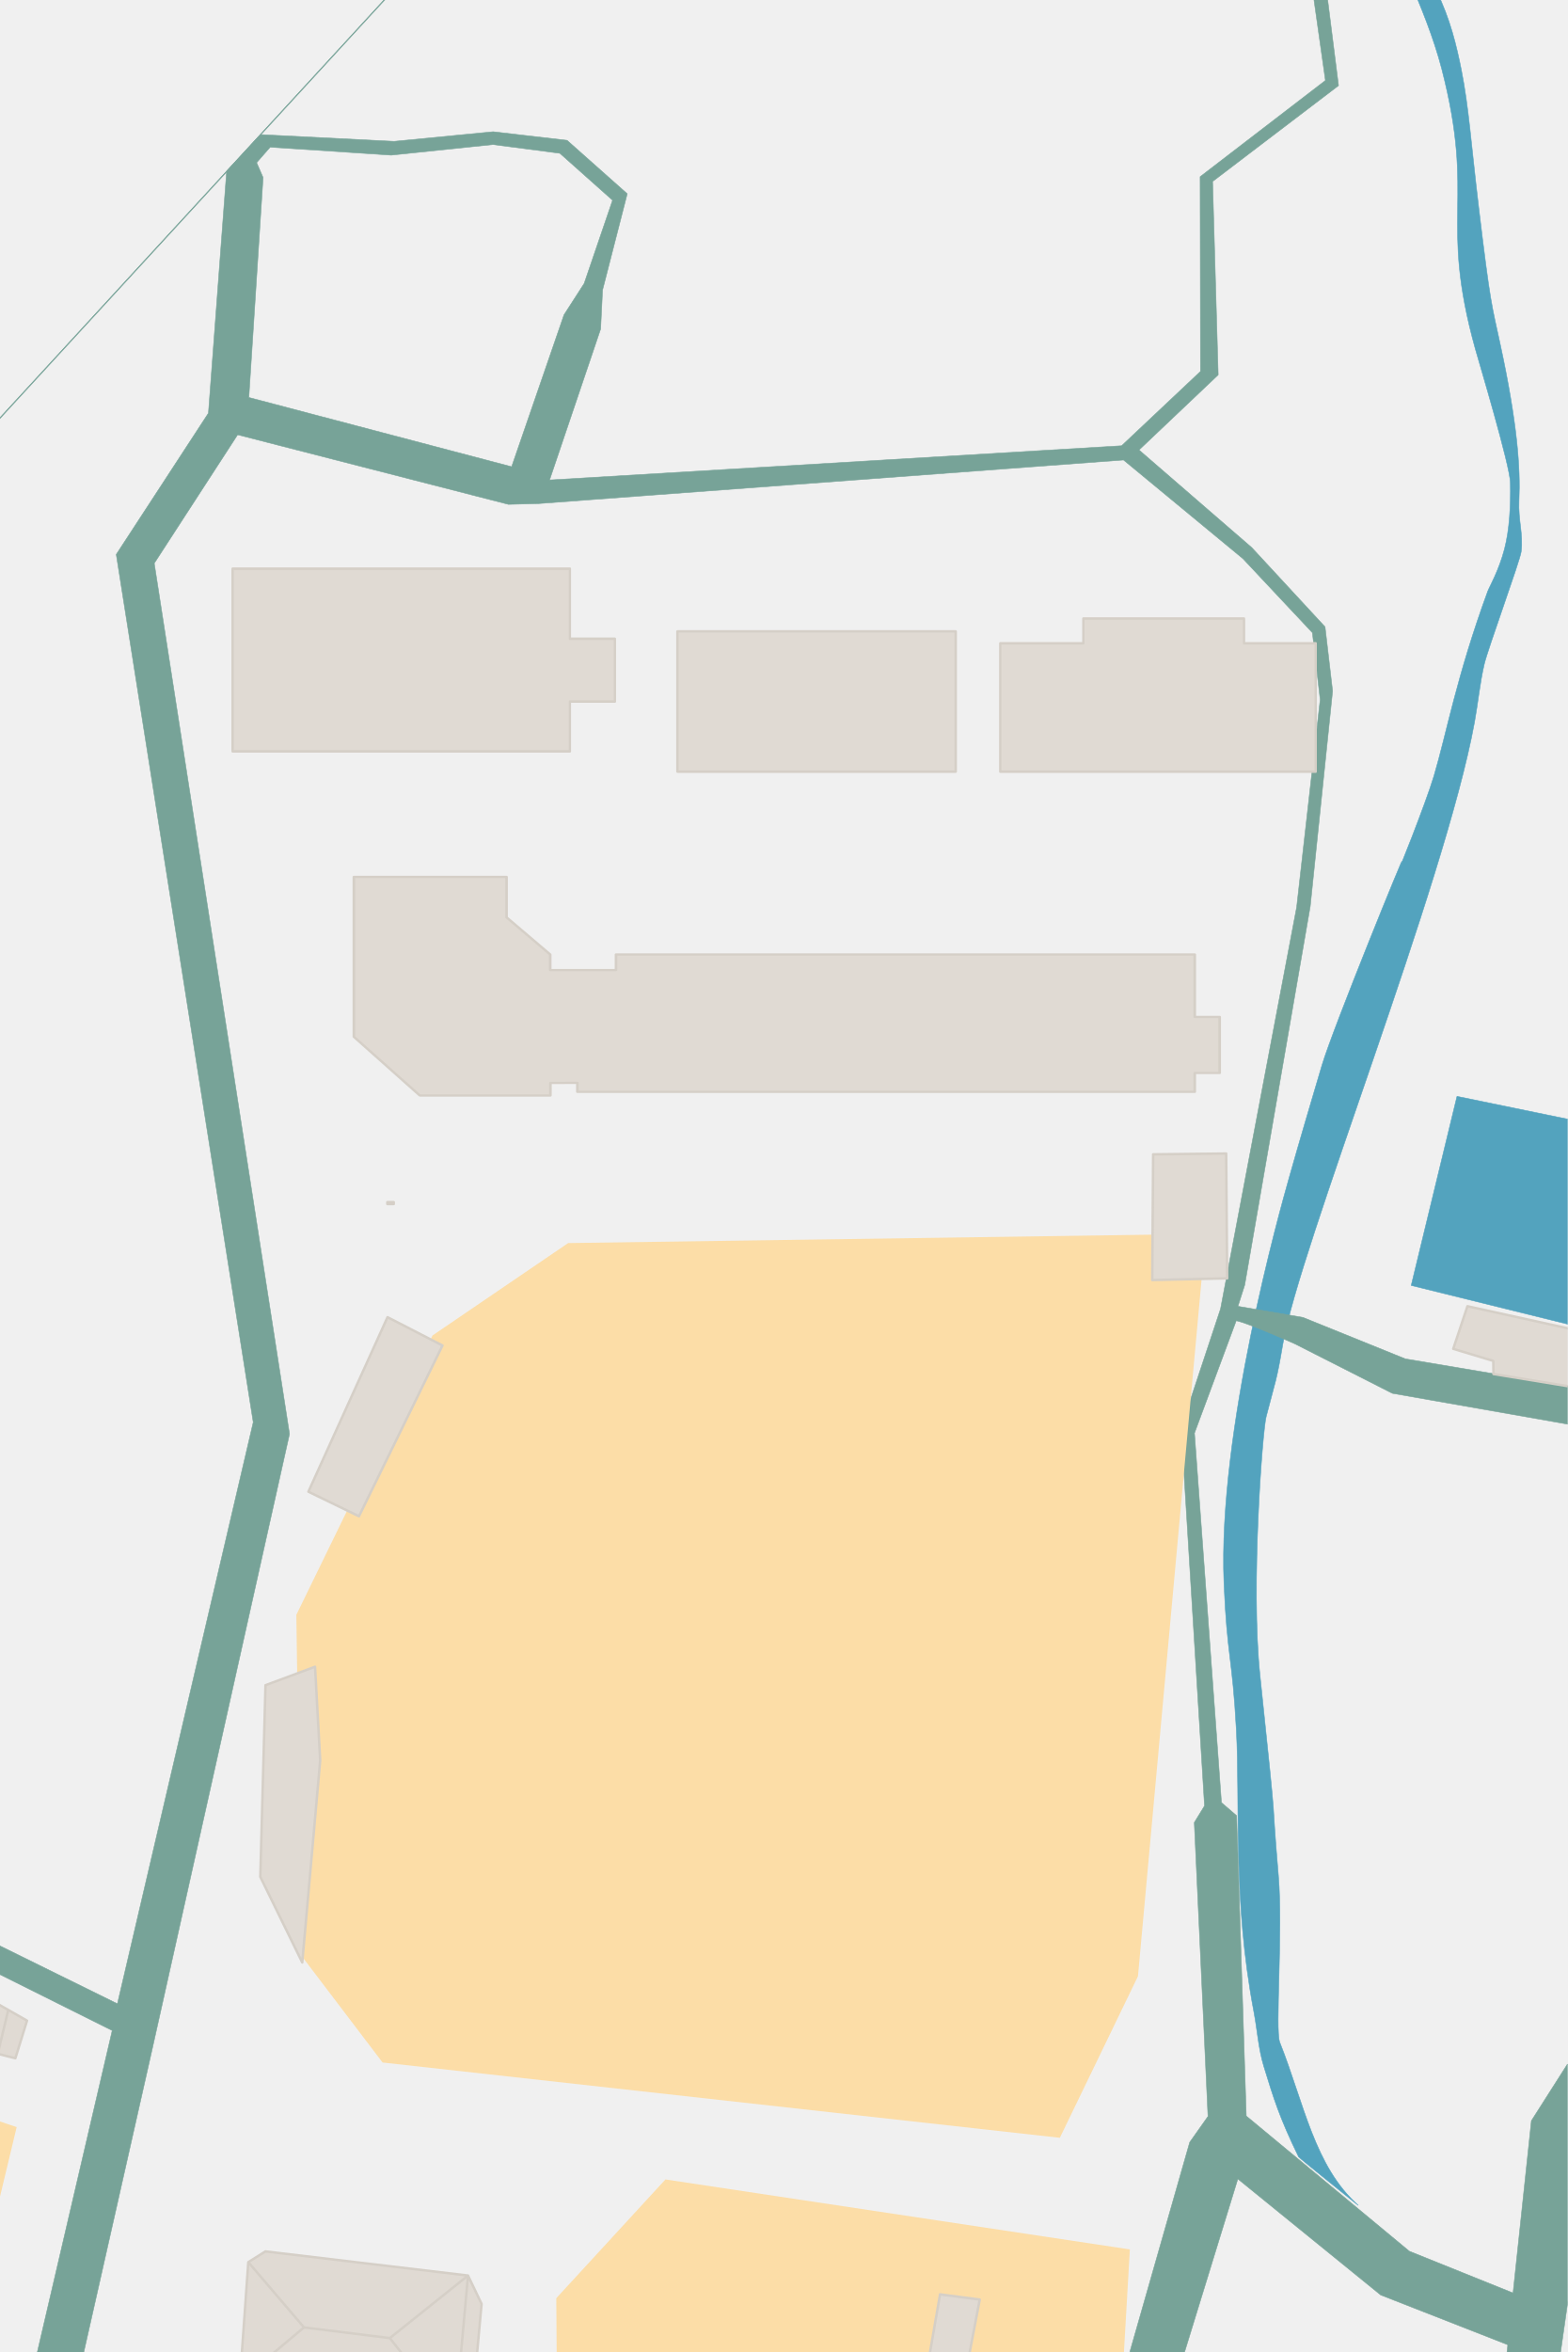
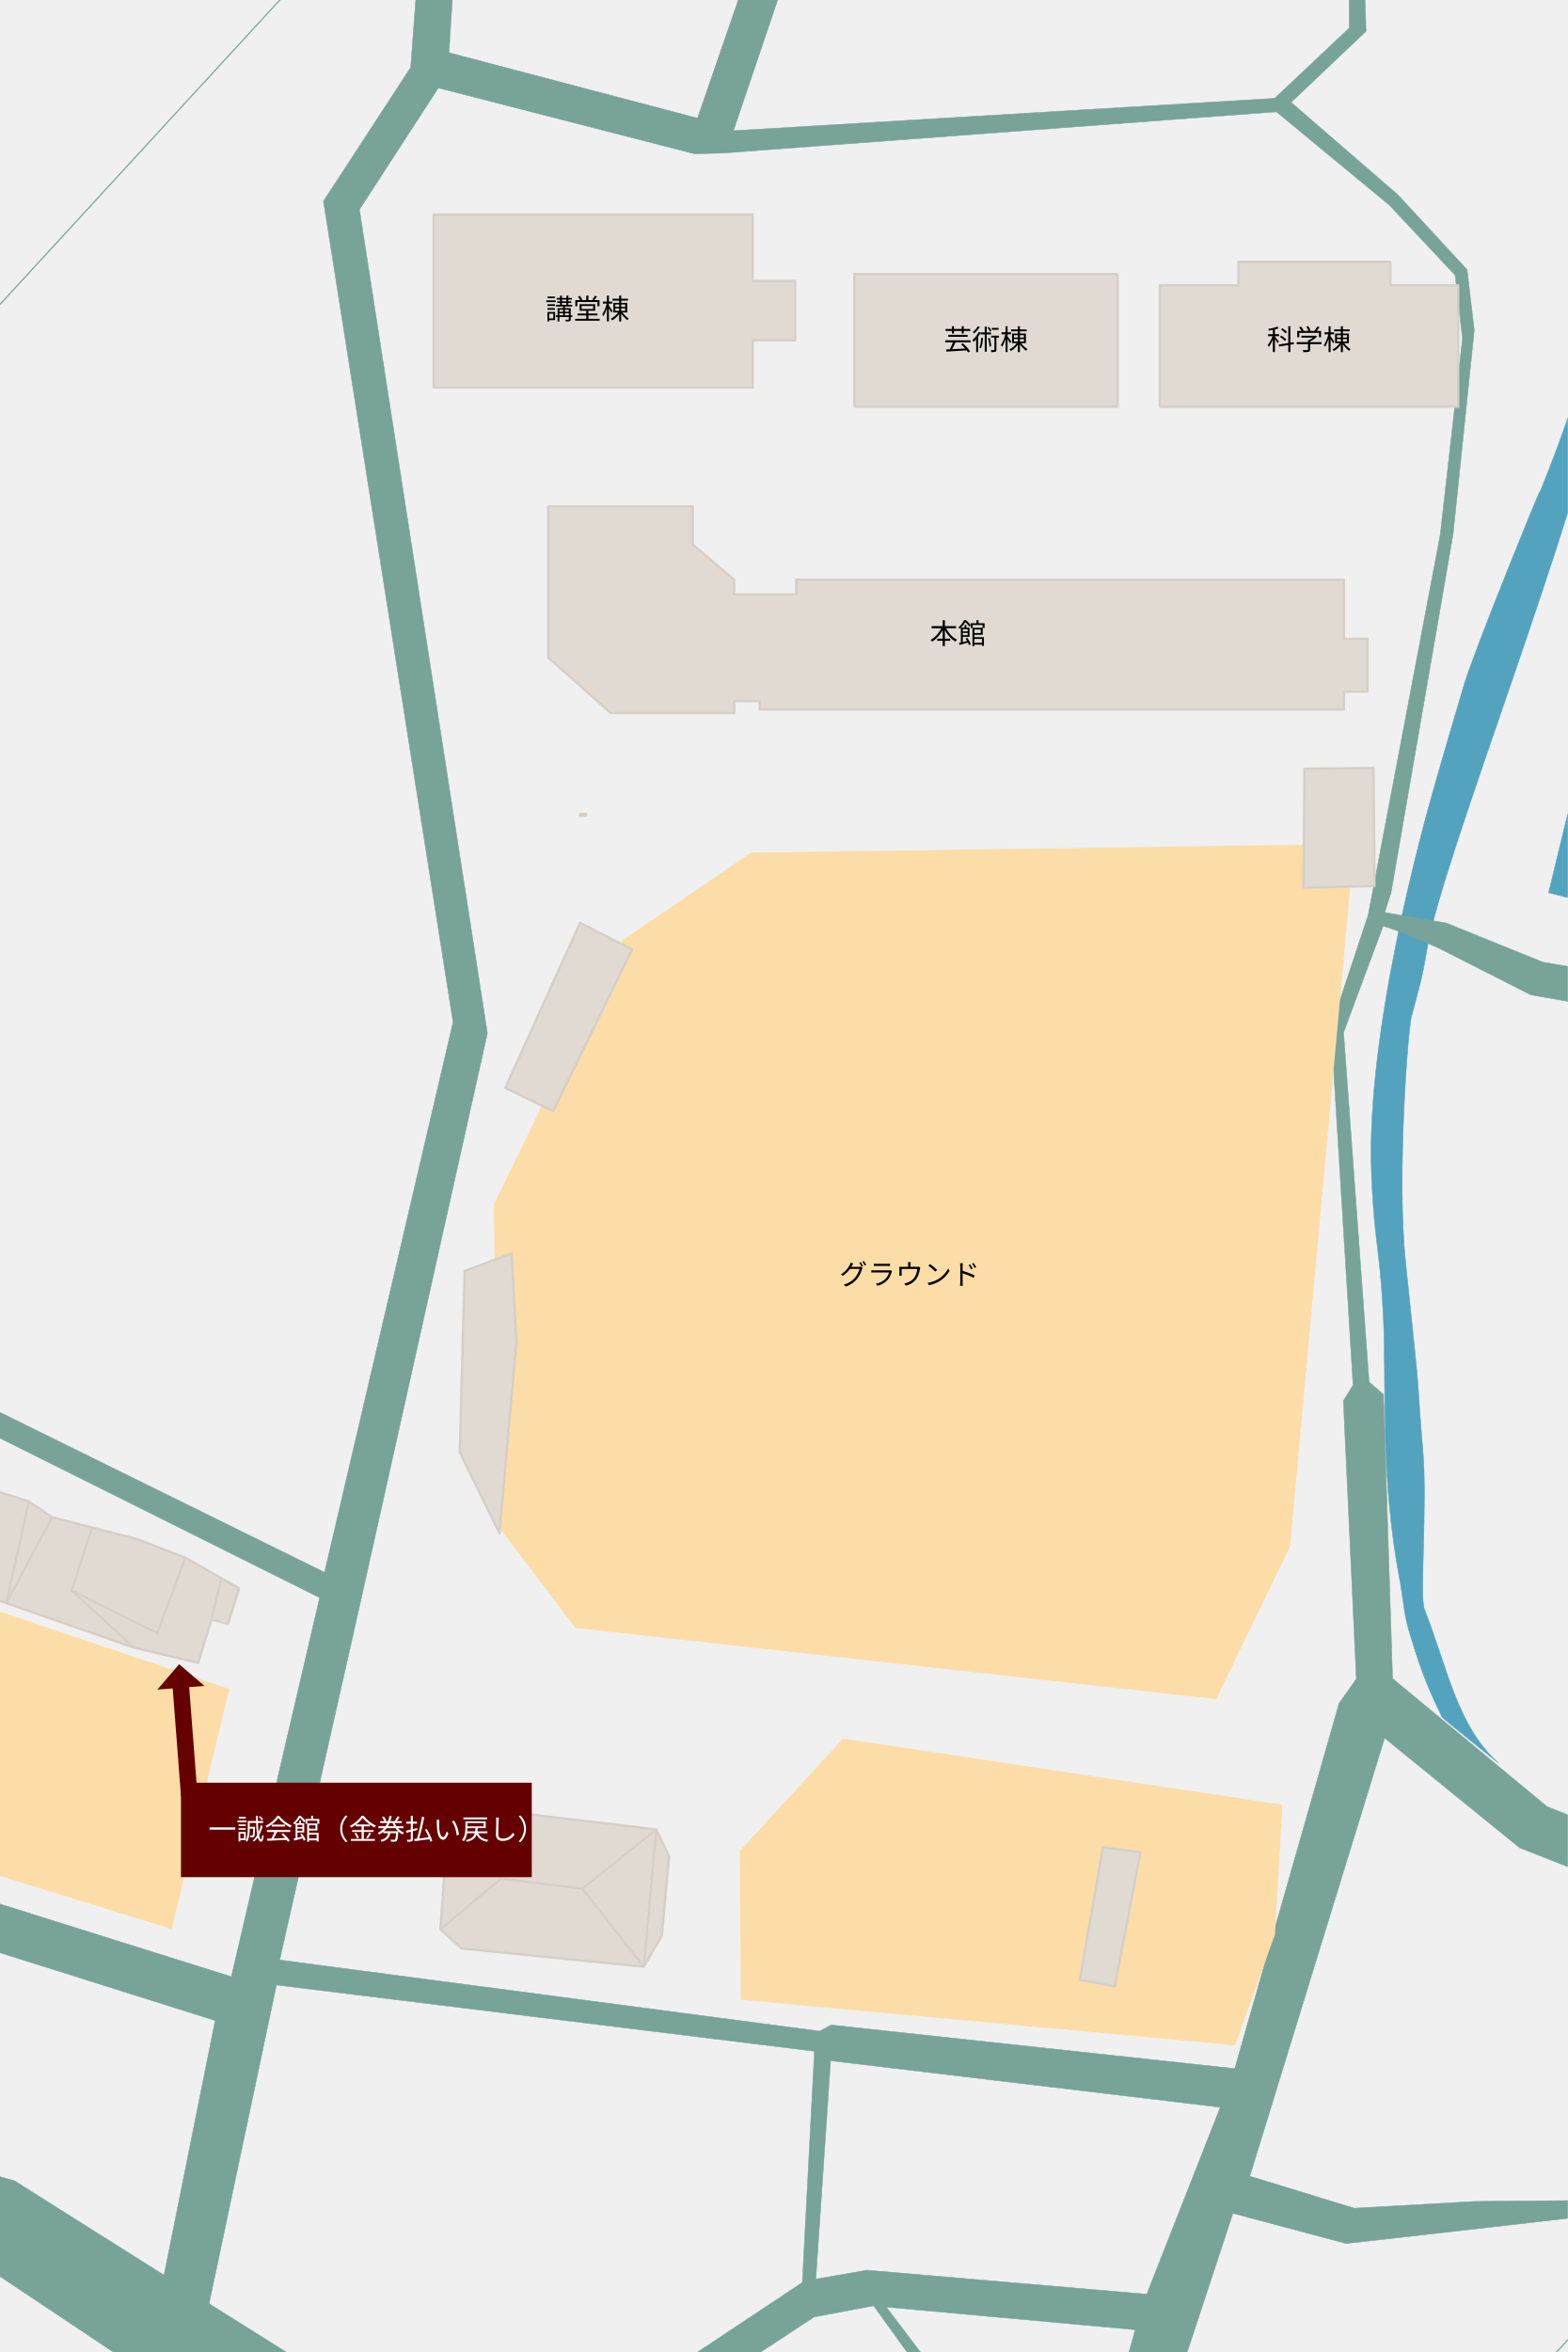
<svg xmlns="http://www.w3.org/2000/svg" width="100%" height="100%" viewBox="0 0 8032 12047" version="1.1" xml:space="preserve" style="fill-rule:evenodd;clip-rule:evenodd;stroke-linecap:round;stroke-linejoin:round;stroke-miterlimit:1.5;">
  <g transform="matrix(2.007833,0,0,2.007833,-7884.494,-4193.011)">
-     <g transform="matrix(1,0,0,1,3926.867,2088.326)">
+     <g transform="matrix(0.946082,0,0,0.946082,4471.596,1263.392)">
      <g>
        <g>
          <g>
-             <clipPath id="_clip1">
-               <rect x="0" y="0" width="4000" height="6000" />
-             </clipPath>
-             <g clip-path="url(#_clip1)">
-               <g id="川１" transform="matrix(2.975161,2.73541,-2.73541,2.975161,-963.7855,-9300.084)">
-                 <path d="M2253.508,829.274C2257.771,834.807 2297.883,881.421 2318.056,892.249C2354.738,911.938 2398.705,926.653 2432.462,948.504C2505.056,995.496 2494.331,1018.684 2567.868,1064.374C2574.116,1068.256 2633.565,1103.548 2641.145,1111.469C2651.24,1122.016 2660.796,1133.584 2666.765,1144.796C2673.364,1157.192 2675.9,1168.854 2677.039,1171.608C2699.056,1224.814 2718.521,1254.996 2730.921,1280.372C2738.747,1296.389 2757.433,1345.525 2752.855,1334.566C2748.276,1323.608 2791.671,1440.592 2802.535,1462.789C2813.398,1484.985 2824.262,1507.183 2835.412,1529.237C2844.759,1547.723 2910.236,1677.233 2978.235,1745.219C3011.122,1778.099 3013.28,1775.566 3046.519,1807.972C3079.633,1840.256 3117.024,1888.301 3175.241,1931.611C3184.585,1938.563 3193.072,1946.782 3203.121,1952.668C3220.976,1963.127 3232.388,1969.866 3257.956,1979.847C3258.699,1980.137 3307.09,1976.888 3306.493,1976.9C3269.544,1977.617 3237.706,1952.756 3200.291,1934.702C3192.692,1931.035 3154.298,1881.586 3128.375,1857.788C3082.059,1815.27 3121.888,1849.76 3034.232,1772.559C2991.678,1735.081 2931.048,1657.958 2926.727,1649.898C2915.621,1629.183 2916.412,1628.931 2903.633,1609.318C2869.763,1557.333 2782.63,1326.511 2726.783,1238.047C2720.215,1227.642 2712.71,1217.815 2706.641,1207.111C2701.617,1198.248 2679.042,1143.671 2675.637,1138.888C2669.134,1129.753 2660.902,1125.771 2652.797,1116.099C2639.418,1100.132 2618.921,1080.912 2577.797,1051.841C2556.28,1036.631 2556.471,1037.873 2508.441,996.757C2477.698,970.439 2461.46,954.833 2442.229,940.773C2429.606,931.544 2415.123,921.692 2396.399,914.439C2388.512,911.384 2326.475,886.292 2302.924,867.855C2287.759,855.982 2270.37,826.642 2262.496,817.21C2262.359,817.046 2253.352,829.071 2253.508,829.274Z" style="fill:rgb(83,163,190);stroke:rgb(83,163,190);stroke-width:0.33px;" />
-               </g>
-               <g id="プール" transform="matrix(2.975161,2.73541,-2.73541,2.975161,-963.7855,-9300.084)">
-                 <path d="M2878.518,1419.409L2938.025,1526.845L3090.751,1443.193L3022.413,1333.061L2878.518,1419.409Z" style="fill:rgb(83,163,190);stroke:rgb(83,163,190);stroke-width:0.33px;" />
-               </g>
-               <g id="川２">
-                             </g>
-               <g transform="matrix(4.255283,3.912375,-2.889466,3.142719,-4077.509,-12994.749)">
-                 <rect x="2165.583" y="774.655" width="1181.102" height="2362.205" style="fill:none;stroke:rgb(119,163,152);stroke-width:0.27px;" />
-               </g>
-               <g transform="matrix(2.975161,2.73541,-2.73541,2.975161,-964.9895,-9299.713)">
-                 <path d="M1911.644,1515.012L1911.829,1483.422L1976.738,1429.545L2018.605,1382.793L2056.656,1355.184L2107.448,1354.312L2137.086,1409.565L2152.855,1428.525L2193.623,1520.492L2444.858,1260.146L2449.757,1191.911L2366.413,1101.579L2383.522,1003.322L2268.684,909.259L2275.837,902.165L2391.804,1000.12L2374.242,1098.483L2459.458,1185.947L2454.751,1254.678L2548.89,1251.855L2616.769,1257.372L2647.697,1283.978L2729.301,1393.587L2860.607,1597.518L2866.535,1610.312L2901.541,1587.68L2966.806,1563.193L3100.533,1476.221L3106.827,1462.22L3105.165,1414.503C3091.087,1378.871 3079.604,1350.99 3063.212,1316.22L3066.596,1302.221L3180.84,1224.446L3115.922,1096.842L2885.49,1231.378L2873.811,1228.401L2867.583,1216.473L2871.811,1207.075L3105.9,1074.478L3064.601,1006.33L2918.706,1089.598L2909.845,1089.609L2904.582,1084.439L2905.902,1077.706L3054.383,990.646L3022.335,935.265L3012.429,932.095L2911.631,987.932L2888.773,994.368L2788.936,998.964L2767.818,982.866L2766.154,925.779L2771.137,914.776L2785.208,914.69L2788.62,922.187L2791.459,970.944L2800.686,976.566L2888.212,970.666L2898.738,967.687L3010.748,900.677L2984.903,836.064L2971.024,826.048L2909.358,830.456L2896.161,833.797L2874.01,848.131L2866.037,847.305L2861.335,841.318L2863.475,833.604L2893.588,814.853L2902.714,812.498L2973.92,807.366L3000.501,827.039L3033.635,903.255L3085.253,989.411L3241.838,912.259L3127.711,682.66L3132.356,670.694L3141.138,666.496L3149.889,672.398L3332.987,1032.828L3600.939,889.071L3600.939,927.045L3352.966,1058.241L3468.726,1273.038L3482.901,1304.637L3529.129,1434.514L3600.939,1389.123L3600.939,1427.592L3542.204,1464.227L3600.939,1567.826L3600.939,1633.766L3374.361,1828.764L3472.661,1972.04L3522.709,1938.624L3600.939,2035.573L3600.939,2072.823L3520.433,1967.565L3485.104,1989.762L3600.939,2148.414L3600.939,2201.815L3562.498,2150.065L3500.392,2221.833L3448.711,2281.367L3379.397,2317.722L3497.707,2579.127L3600.879,2686.659L3600.251,2743.872L3309.589,2809.712L3374.379,2926.204L3483.002,2874.222L3507.043,2878.131L3600.939,3091.095L3600.896,3117.435L3589.917,3108.989L3494.429,2906.715L3482.636,2902.92L3384.839,2945.674L3506.242,3161.738L3470.312,3161.738L3376.055,2997.279L3249.55,3076.407L3267.817,3110.444L3267.712,3120.06L3258.913,3124.388L3248.336,3122.51L3228.92,3090.598L3107.178,3161.738L3073.927,3161.738L3066.185,3161.456L3024.611,3090.909L2868.204,3161.738L2817.729,3161.738L2792.336,3161.145L3006.507,3058.267L2912.287,2888.383L2784.965,2908.278L2603.174,2995.099L2686.264,3159.97L2653.547,3159.333L2638.964,3129.871L2588.948,3158.169L2512.845,3158.649L2618.82,3101.003L2575.572,3008.316L2252.211,3161.738L2149.481,3161.738L2766.177,2852.067L2882.268,2830.858L2792.414,2682.697L2158.371,2979.906L2132.446,3113.873L2149.481,3161.738L2116.621,3161.738L2099.154,3120.773L2128.035,2968.943L2112.661,2656.356L2089.591,2632.599L1934.02,2681.964L1911.644,2681.114L1911.644,2651.784L1930.136,2651.041L2076.477,2600.073L2034.304,2522.386L1911.644,2358.445L1911.644,2317.22L2055.725,2509.19L2105.485,2600.367L2140.313,2642.237L2158.901,2945.869L2780.564,2653.854L2652.789,2427.831L2318.819,2524.087L2164.383,2548.354L2144.953,2541.557L2064.896,2417.404L2064.523,2408.355L2072.365,2405.117L2079.542,2408.803L2160.226,2528.158L2174.064,2532.6L2313.29,2510.214L2643.773,2413.182L2458.46,2084.933L2024.046,1740.225L2006.514,1635.17L1911.644,1515.012ZM3471.807,1701.763L3586.524,1604.926L3506.386,1468.416L3481.148,1404.453L3310.57,1490.293L3310.088,1496.664L3471.807,1701.763ZM3556.813,2142.774L3435.642,1977.526L3355.298,2008.703L3239.293,2015.814L3370.932,2291.872L3436.681,2260.418L3493.176,2202.317L3556.813,2142.774ZM3216.333,1982.974L3349.898,1976.128L3415.945,1951.214L3350.881,1863.351L3343.46,1821.726L3378.955,1783.975L3182.984,1551.635L3184.861,1539.633L3194.924,1532.033L3203.839,1536.2L3395.313,1764.845L3451.05,1717.684L3279.29,1496.424L3282.391,1476.527L3476.031,1378.961L3452.977,1318.091L3375.601,1163.944L3203.85,1238.637L3089.64,1312.057L3087.926,1320.297L3129.179,1410.218L3130.798,1467.092L3119.096,1492.86L2975.496,1584.768L2909.115,1603.403C2909.115,1603.403 2879.269,1613.36 2871.908,1617.721L2900.52,1687.794L3070.9,1847.945L3083.539,1847.541L3216.333,1982.974ZM3362.968,1142.839L3323.638,1070.97L3318.488,1052.713L3254.761,933.107L3097.007,1011.764L3204.192,1211.598L3362.968,1142.839ZM3064.433,1856.68L2892.04,1690.968L2859.546,1618.871L2723.359,1399.778L2645.605,1293.249L2613.403,1265.499L2549.475,1260.77L2451.826,1265.951L2198.493,1536.273L2184.934,1549.394L2029.326,1632.763L2045.5,1728.127L2480.315,2074.89L2678.525,2418.05L2796.74,2623.846L3094.146,2414.902L3097.012,2406.687L3314.966,2245.824L3201.275,2019.326L3198.719,1999.497L3066.807,1868.817L3064.433,1856.68ZM2018.605,1610.642L2170.339,1530.53L2129.77,1437.552L2125.755,1414.385L2103.399,1363.585L2058.845,1364.293L2024.046,1388.791L1981.279,1437.2L1921.586,1485.242L1921.909,1498.211L1931.275,1502.373L2018.605,1610.642ZM2806.445,2637.589L2917.228,2824.527L3219.38,2768.699L3181.073,2672.466L3173.752,2649.389L3199.126,2546.183L3100.658,2427.119L2806.445,2637.589ZM3274.616,2817.061L2948.593,2883.339L3090.282,3139.026L3362.834,2970.282L3274.616,2817.061ZM3243.37,2762.792L3565.3,2692.317L3470.648,2592.497L3455.517,2589.54L3368.352,2551.562L3356.354,2552.758L3335.222,2572.665L3200.211,2654.251L3243.37,2762.792ZM3204.155,2622.767L3335.898,2544.407C3336.67,2544.24 3244.662,2525.381 3244.662,2525.381L3220.487,2557.747L3204.155,2622.767ZM3251.424,2520.352L3357.044,2539.395L3434.038,2566.434L3458.765,2565.943L3384.002,2419.023C3370.163,2429.616 3251.424,2520.352 3251.424,2520.352ZM3204.212,2538.441L3225.346,2510.911L3373.597,2396.37L3325.31,2271.325L3112.864,2424.5L3204.212,2538.441Z" style="fill:rgb(119,163,152);stroke:rgb(119,163,152);stroke-width:0.33px;" />
-               </g>
-               <g transform="matrix(4.255283,3.912375,-2.889466,3.142719,-4077.509,-12994.749)">
-                 <rect x="2165.583" y="774.655" width="1181.102" height="2362.205" style="fill:none;stroke:rgb(119,163,152);stroke-width:0.27px;" />
-               </g>
-               <g id="テニスコート１" transform="matrix(2.975161,2.73541,-2.73541,2.975161,-962.8371,-9299.212)">
-                 <path d="M2279.186,2677.889L2347.231,2839.061L2729.254,2657.684L2649.162,2513.813L2279.186,2677.889Z" style="fill:rgb(252,221,167);" />
-               </g>
-               <g id="テニスコート２" transform="matrix(2.975161,2.73541,-2.73541,2.975161,-962.8371,-9299.212)">
-                 <path d="M2973.031,2260.907L2973.031,2362.743L3040.794,2435.317L3304.03,2234.548L3273.737,2162.163L3218.762,2094.973L2973.031,2260.907Z" style="fill:rgb(252,221,167);" />
-               </g>
-               <g id="運動場" transform="matrix(2.975161,2.73541,-2.73541,2.975161,-962.8371,-9299.212)">
-                 <path d="M2708.121,2312.463L2791.608,2327.443L3138.531,2073.027L3105.82,1964.572L2820.173,1590.67L2527.792,1867.381L2504.22,1968.288L2560.284,2156.277L2708.121,2312.463Z" style="fill:rgb(252,221,167);" />
-               </g>
-               <rect x="988.319" y="3066.685" width="16.346" height="4.843" style="fill:rgb(224,218,211);stroke:rgb(213,207,199);stroke-width:6.25px;" />
-               <g transform="matrix(4.255283,3.912375,-2.889466,3.142719,-4076.561,-12993.877)">
-                 <rect x="2165.583" y="774.655" width="1181.102" height="2362.205" style="fill:none;stroke:rgb(119,163,152);stroke-width:0.27px;" />
-               </g>
-               <g id="体育館">
-                             </g>
-               <g id="武道体育館" transform="matrix(2.975161,2.73541,-2.73541,2.975161,-963.7855,-9300.084)">
-                 <path d="M2814.816,2477.59L2861.749,2536.514L2868.582,2484.101L2861.749,2536.514L2880.744,2536.292L2978.536,2462.959L2913.041,2452.39L2868.582,2484.101L2913.041,2452.39L2978.536,2462.959L2922.645,2389.916L2913.041,2452.39L2922.645,2389.916L2978.536,2462.959L2973.379,2439.612L2941.083,2397.311L2922.645,2389.916L2818.174,2465.276L2814.816,2477.59L2868.582,2484.101L2814.816,2477.59Z" style="fill:rgb(224,218,211);stroke:rgb(213,207,199);stroke-width:1.55px;" />
-               </g>
-               <g id="テニス倉庫" transform="matrix(2.975161,2.73541,-2.73541,2.975161,-963.7855,-9300.084)">
-                 <path d="M3170.738,2182.423L3150.06,2196.969L3198.646,2272.433L3218.762,2259.911L3170.738,2182.423Z" style="fill:rgb(224,218,211);stroke:rgb(213,207,199);stroke-width:1.55px;" />
-               </g>
-               <g id="一誠会館" transform="matrix(2.975161,2.73541,-2.73541,2.975161,-963.7855,-9300.084)">
-                 <path d="M2381.895,2565.264L2403.677,2614.224L2501.132,2572.322L2466.269,2512.204L2501.132,2572.322L2583.894,2536.514L2527.546,2536.514L2509.117,2496.438L2527.546,2536.514L2588.818,2518.819L2568.609,2469.126L2588.818,2518.819L2527.546,2536.514L2583.894,2536.514L2622.41,2514.956L2609.373,2487.826L2595.654,2463.215L2609.373,2487.826L2619.461,2482.376L2608.793,2459.91L2568.609,2469.126L2536.859,2481.609L2484.872,2509.397L2501.132,2572.322L2484.872,2509.397L2466.269,2512.204L2390.99,2546.955L2381.895,2565.264Z" style="fill:rgb(224,218,211);stroke:rgb(213,207,199);stroke-width:1.55px;" />
-               </g>
-               <g id="部室棟２" transform="matrix(2.975161,2.73541,-2.73541,2.975161,-963.7855,-9300.084)">
-                 <path d="M2633.893,2213.731L2591.47,2172.404L2576.321,2202.142L2655.782,2293.417L2711.867,2315.278L2633.893,2213.731Z" style="fill:rgb(224,218,211);stroke:rgb(213,207,199);stroke-width:1.55px;" />
-               </g>
-               <g id="部室棟１" transform="matrix(2.975161,2.73541,-2.73541,2.975161,-963.7855,-9300.084)">
-                 <path d="M2513.606,2093.919L2547.593,2083.714L2513.463,1968.687L2475.816,1979.006L2513.606,2093.919Z" style="fill:rgb(224,218,211);stroke:rgb(213,207,199);stroke-width:1.55px;" />
-               </g>
-               <g id="クラブハウス" transform="matrix(2.975161,2.73541,-2.73541,2.975161,-963.7855,-9300.084)">
-                 <path d="M2762.07,1576.198L2815.354,1634.979L2849.455,1602.186L2795.663,1544.6L2762.07,1576.198Z" style="fill:rgb(224,218,211);stroke:rgb(213,207,199);stroke-width:1.55px;" />
-               </g>
-               <g id="同窓会館">
-                             </g>
-               <g id="水泳更衣室" transform="matrix(2.975161,2.73541,-2.73541,2.975161,-963.7855,-9300.084)">
-                 <path d="M2973.031,1512.459L2984.634,1538.349L3008.406,1526.845L3014.095,1532.842L3066.538,1498.374L3049.44,1468.021L2973.031,1512.459Z" style="fill:rgb(224,218,211);stroke:rgb(213,207,199);stroke-width:1.55px;" />
-               </g>
-               <g transform="matrix(4.255283,3.912375,-2.889466,3.142719,-4077.509,-12994.749)">
-                 <rect x="2165.583" y="774.655" width="1181.102" height="2362.205" style="fill:none;" />
+             <g>
+               <clipPath id="_clip1">
+                 <rect x="-575.773" y="871.948" width="4228.315" height="6341.946" />
+               </clipPath>
+               <g clip-path="url(#_clip1)">
+                 <g id="川１" transform="matrix(2.975161,2.73541,-2.73541,2.975161,-963.7855,-9300.084)">
+                   <path d="M2253.508,829.274C2257.771,834.807 2297.883,881.421 2318.056,892.249C2354.738,911.938 2398.705,926.653 2432.462,948.504C2505.056,995.496 2494.331,1018.684 2567.868,1064.374C2574.116,1068.256 2633.565,1103.548 2641.145,1111.469C2651.24,1122.016 2660.796,1133.584 2666.765,1144.796C2673.364,1157.192 2675.9,1168.854 2677.039,1171.608C2699.056,1224.814 2718.521,1254.996 2730.921,1280.372C2738.747,1296.389 2757.433,1345.525 2752.855,1334.566C2748.276,1323.608 2791.671,1440.592 2802.535,1462.789C2813.398,1484.985 2824.262,1507.183 2835.412,1529.237C2844.759,1547.723 2910.236,1677.233 2978.235,1745.219C3011.122,1778.099 3013.28,1775.566 3046.519,1807.972C3079.633,1840.256 3117.024,1888.301 3175.241,1931.611C3184.585,1938.563 3193.072,1946.782 3203.121,1952.668C3220.976,1963.127 3232.388,1969.866 3257.956,1979.847C3258.699,1980.137 3307.09,1976.888 3306.493,1976.9C3269.544,1977.617 3237.706,1952.756 3200.291,1934.702C3192.692,1931.035 3154.298,1881.586 3128.375,1857.788C3082.059,1815.27 3121.888,1849.76 3034.232,1772.559C2991.678,1735.081 2931.048,1657.958 2926.727,1649.898C2915.621,1629.183 2916.412,1628.931 2903.633,1609.318C2869.763,1557.333 2782.63,1326.511 2726.783,1238.047C2720.215,1227.642 2712.71,1217.815 2706.641,1207.111C2701.617,1198.248 2679.042,1143.671 2675.637,1138.888C2669.134,1129.753 2660.902,1125.771 2652.797,1116.099C2639.418,1100.132 2618.921,1080.912 2577.797,1051.841C2556.28,1036.631 2556.471,1037.873 2508.441,996.757C2477.698,970.439 2461.46,954.833 2442.229,940.773C2429.606,931.544 2415.123,921.692 2396.399,914.439C2388.512,911.384 2326.475,886.292 2302.924,867.855C2287.759,855.982 2270.37,826.642 2262.496,817.21C2262.359,817.046 2253.352,829.071 2253.508,829.274Z" style="fill:rgb(83,163,190);stroke:rgb(83,163,190);stroke-width:0.33px;" />
+                 </g>
+                 <g id="プール" transform="matrix(2.975161,2.73541,-2.73541,2.975161,-963.7855,-9300.084)">
+                   <path d="M2878.518,1419.409L2938.025,1526.845L3090.751,1443.193L3022.413,1333.061L2878.518,1419.409Z" style="fill:rgb(83,163,190);stroke:rgb(83,163,190);stroke-width:0.33px;" />
+                 </g>
+                 <g transform="matrix(4.255283,3.912375,-2.889466,3.142719,-4077.509,-12994.749)">
+                   <rect x="2165.583" y="774.655" width="1181.102" height="2362.205" style="fill:none;stroke:rgb(119,163,152);stroke-width:0.27px;" />
+                 </g>
+                 <g transform="matrix(2.975161,2.73541,-2.73541,2.975161,-964.9895,-9299.713)">
+                   <path d="M1911.644,1515.012L1911.829,1483.422L1976.738,1429.545L2018.605,1382.793L2056.656,1355.184L2107.448,1354.312L2137.086,1409.565L2152.855,1428.525L2193.623,1520.492L2444.858,1260.146L2449.757,1191.911L2366.413,1101.579L2383.522,1003.322L2268.684,909.259L2275.837,902.165L2391.804,1000.12L2374.242,1098.483L2459.458,1185.947L2454.751,1254.678L2548.89,1251.855L2616.769,1257.372L2647.697,1283.978L2729.301,1393.587L2860.607,1597.518L2866.535,1610.312L2901.541,1587.68L2966.806,1563.193L3100.533,1476.221L3106.827,1462.22L3105.165,1414.503C3091.087,1378.871 3079.604,1350.99 3063.212,1316.22L3066.596,1302.221L3180.84,1224.446L3115.922,1096.842L2885.49,1231.378L2873.811,1228.401L2867.583,1216.473L2871.811,1207.075L3105.9,1074.478L3064.601,1006.33L2918.706,1089.598L2909.845,1089.609L2904.582,1084.439L2905.902,1077.706L3054.383,990.646L3022.335,935.265L3012.429,932.095L2911.631,987.932L2888.773,994.368L2788.936,998.964L2767.818,982.866L2766.154,925.779L2771.137,914.776L2785.208,914.69L2788.62,922.187L2791.459,970.944L2800.686,976.566L2888.212,970.666L2898.738,967.687L3010.748,900.677L2984.903,836.064L2971.024,826.048L2909.358,830.456L2896.161,833.797L2874.01,848.131L2866.037,847.305L2861.335,841.318L2863.475,833.604L2893.588,814.853L2902.714,812.498L2973.92,807.366L3000.501,827.039L3033.635,903.255L3085.253,989.411L3241.838,912.259L3127.711,682.66L3132.356,670.694L3141.138,666.496L3149.889,672.398L3332.987,1032.828L3600.939,889.071L3600.939,927.045L3352.966,1058.241L3468.726,1273.038L3482.901,1304.637L3529.129,1434.514L3600.939,1389.123L3600.939,1427.592L3542.204,1464.227L3600.939,1567.826L3600.939,1633.766L3374.361,1828.764L3472.661,1972.04L3522.709,1938.624L3600.939,2035.573L3600.939,2072.823L3520.433,1967.565L3485.104,1989.762L3600.939,2148.414L3600.939,2201.815L3562.498,2150.065L3500.392,2221.833L3448.711,2281.367L3379.397,2317.722L3497.707,2579.127L3600.879,2686.659L3600.251,2743.872L3309.589,2809.712L3374.379,2926.204L3483.002,2874.222L3507.043,2878.131L3600.939,3091.095L3600.896,3117.435L3589.917,3108.989L3494.429,2906.715L3482.636,2902.92L3384.839,2945.674L3506.242,3161.738L3470.312,3161.738L3376.055,2997.279L3249.55,3076.407L3267.817,3110.444L3267.712,3120.06L3258.913,3124.388L3248.336,3122.51L3228.92,3090.598L3107.178,3161.738L3073.927,3161.738L3066.185,3161.456L3024.611,3090.909L2868.204,3161.738L2817.729,3161.738L2792.336,3161.145L3006.507,3058.267L2912.287,2888.383L2784.965,2908.278L2603.174,2995.099L2686.264,3159.97L2653.547,3159.333L2638.964,3129.871L2588.948,3158.169L2512.845,3158.649L2618.82,3101.003L2575.572,3008.316L2252.211,3161.738L2149.481,3161.738L2766.177,2852.067L2882.268,2830.858L2792.414,2682.697L2158.371,2979.906L2132.446,3113.873L2149.481,3161.738L2116.621,3161.738L2099.154,3120.773L2128.035,2968.943L2112.661,2656.356L2089.591,2632.599L1934.02,2681.964L1911.644,2681.114L1911.644,2651.784L1930.136,2651.041L2076.477,2600.073L2034.304,2522.386L1911.644,2358.445L1911.644,2317.22L2055.725,2509.19L2105.485,2600.367L2140.313,2642.237L2158.901,2945.869L2780.564,2653.854L2652.789,2427.831L2318.819,2524.087L2164.383,2548.354L2144.953,2541.557L2064.896,2417.404L2064.523,2408.355L2072.365,2405.117L2079.542,2408.803L2160.226,2528.158L2174.064,2532.6L2313.29,2510.214L2643.773,2413.182L2458.46,2084.933L2024.046,1740.225L2006.514,1635.17L1911.644,1515.012ZM3471.807,1701.763L3586.524,1604.926L3506.386,1468.416L3481.148,1404.453L3310.57,1490.293L3310.088,1496.664L3471.807,1701.763ZM3556.813,2142.774L3435.642,1977.526L3355.298,2008.703L3239.293,2015.814L3370.932,2291.872L3436.681,2260.418L3493.176,2202.317L3556.813,2142.774ZM3216.333,1982.974L3349.898,1976.128L3415.945,1951.214L3350.881,1863.351L3343.46,1821.726L3378.955,1783.975L3182.984,1551.635L3184.861,1539.633L3194.924,1532.033L3203.839,1536.2L3395.313,1764.845L3451.05,1717.684L3279.29,1496.424L3282.391,1476.527L3476.031,1378.961L3452.977,1318.091L3375.601,1163.944L3203.85,1238.637L3089.64,1312.057L3087.926,1320.297L3129.179,1410.218L3130.798,1467.092L3119.096,1492.86L2975.496,1584.768L2909.115,1603.403C2909.115,1603.403 2879.269,1613.36 2871.908,1617.721L2900.52,1687.794L3070.9,1847.945L3083.539,1847.541L3216.333,1982.974ZM3362.968,1142.839L3323.638,1070.97L3318.488,1052.713L3254.761,933.107L3097.007,1011.764L3204.192,1211.598L3362.968,1142.839ZM3064.433,1856.68L2892.04,1690.968L2859.546,1618.871L2723.359,1399.778L2645.605,1293.249L2613.403,1265.499L2549.475,1260.77L2451.826,1265.951L2198.493,1536.273L2184.934,1549.394L2029.326,1632.763L2045.5,1728.127L2480.315,2074.89L2678.525,2418.05L2796.74,2623.846L3094.146,2414.902L3097.012,2406.687L3314.966,2245.824L3201.275,2019.326L3198.719,1999.497L3066.807,1868.817L3064.433,1856.68ZM2018.605,1610.642L2170.339,1530.53L2129.77,1437.552L2125.755,1414.385L2103.399,1363.585L2058.845,1364.293L2024.046,1388.791L1981.279,1437.2L1921.586,1485.242L1921.909,1498.211L1931.275,1502.373L2018.605,1610.642ZM2806.445,2637.589L2917.228,2824.527L3219.38,2768.699L3181.073,2672.466L3173.752,2649.389L3199.126,2546.183L3100.658,2427.119L2806.445,2637.589ZM3274.616,2817.061L2948.593,2883.339L3090.282,3139.026L3362.834,2970.282L3274.616,2817.061ZM3243.37,2762.792L3565.3,2692.317L3470.648,2592.497L3455.517,2589.54L3368.352,2551.562L3356.354,2552.758L3335.222,2572.665L3200.211,2654.251L3243.37,2762.792ZM3204.155,2622.767L3335.898,2544.407C3336.67,2544.24 3244.662,2525.381 3244.662,2525.381L3220.487,2557.747L3204.155,2622.767ZM3251.424,2520.352L3357.044,2539.395L3434.038,2566.434L3458.765,2565.943L3384.002,2419.023C3370.163,2429.616 3251.424,2520.352 3251.424,2520.352ZM3204.212,2538.441L3225.346,2510.911L3373.597,2396.37L3325.31,2271.325L3112.864,2424.5L3204.212,2538.441Z" style="fill:rgb(119,163,152);stroke:rgb(119,163,152);stroke-width:0.33px;" />
+                 </g>
+                 <g transform="matrix(4.255283,3.912375,-2.889466,3.142719,-4077.509,-12994.749)">
+                   <rect x="2165.583" y="774.655" width="1181.102" height="2362.205" style="fill:none;stroke:rgb(119,163,152);stroke-width:0.27px;" />
+                 </g>
+                 <g id="テニスコート１" transform="matrix(2.975161,2.73541,-2.73541,2.975161,-962.8371,-9299.212)">
+                   <path d="M2279.186,2677.889L2347.231,2839.061L2729.254,2657.684L2649.162,2513.813L2279.186,2677.889Z" style="fill:rgb(252,221,167);" />
+                 </g>
+                 <g id="テニスコート２" transform="matrix(2.975161,2.73541,-2.73541,2.975161,-962.8371,-9299.212)">
+                   <path d="M2973.031,2260.907L2973.031,2362.743L3040.794,2435.317L3304.03,2234.548L3273.737,2162.163L3218.762,2094.973L2973.031,2260.907Z" style="fill:rgb(252,221,167);" />
+                 </g>
+                 <g id="運動場" transform="matrix(2.975161,2.73541,-2.73541,2.975161,-962.8371,-9299.212)">
+                   <path d="M2708.121,2312.463L2791.608,2327.443L3138.531,2073.027L3105.82,1964.572L2820.173,1590.67L2527.792,1867.381L2504.22,1968.288L2560.284,2156.277L2708.121,2312.463Z" style="fill:rgb(252,221,167);" />
+                 </g>
+                 <rect x="988.319" y="3066.685" width="16.346" height="4.843" style="fill:rgb(224,218,211);stroke:rgb(213,207,199);stroke-width:6.25px;" />
+                 <g transform="matrix(4.255283,3.912375,-2.889466,3.142719,-4076.561,-12993.877)">
+                   <rect x="2165.583" y="774.655" width="1181.102" height="2362.205" style="fill:none;stroke:rgb(119,163,152);stroke-width:0.27px;" />
+                 </g>
+                 <g id="武道体育館" transform="matrix(2.975161,2.73541,-2.73541,2.975161,-963.7855,-9300.084)">
+                   <path d="M2814.816,2477.59L2861.749,2536.514L2868.582,2484.101L2861.749,2536.514L2880.744,2536.292L2978.536,2462.959L2913.041,2452.39L2868.582,2484.101L2913.041,2452.39L2978.536,2462.959L2922.645,2389.916L2913.041,2452.39L2922.645,2389.916L2978.536,2462.959L2973.379,2439.612L2941.083,2397.311L2922.645,2389.916L2818.174,2465.276L2814.816,2477.59L2868.582,2484.101L2814.816,2477.59Z" style="fill:rgb(224,218,211);stroke:rgb(213,207,199);stroke-width:1.55px;" />
+                 </g>
+                 <g id="テニス倉庫" transform="matrix(2.975161,2.73541,-2.73541,2.975161,-963.7855,-9300.084)">
+                   <path d="M3170.738,2182.423L3150.06,2196.969L3198.646,2272.433L3218.762,2259.911L3170.738,2182.423Z" style="fill:rgb(224,218,211);stroke:rgb(213,207,199);stroke-width:1.55px;" />
+                 </g>
+                 <g id="一誠会館" transform="matrix(2.975161,2.73541,-2.73541,2.975161,-963.7855,-9300.084)">
+                   <path d="M2381.895,2565.264L2403.677,2614.224L2501.132,2572.322L2466.269,2512.204L2501.132,2572.322L2583.894,2536.514L2527.546,2536.514L2509.117,2496.438L2527.546,2536.514L2588.818,2518.819L2568.609,2469.126L2588.818,2518.819L2527.546,2536.514L2583.894,2536.514L2622.41,2514.956L2609.373,2487.826L2595.654,2463.215L2609.373,2487.826L2619.461,2482.376L2608.793,2459.91L2568.609,2469.126L2536.859,2481.609L2484.872,2509.397L2501.132,2572.322L2484.872,2509.397L2466.269,2512.204L2390.99,2546.955L2381.895,2565.264Z" style="fill:rgb(224,218,211);stroke:rgb(213,207,199);stroke-width:1.55px;" />
+                 </g>
+                 <g id="部室棟２" transform="matrix(2.975161,2.73541,-2.73541,2.975161,-963.7855,-9300.084)">
+                   <path d="M2633.893,2213.731L2591.47,2172.404L2576.321,2202.142L2655.782,2293.417L2711.867,2315.278L2633.893,2213.731Z" style="fill:rgb(224,218,211);stroke:rgb(213,207,199);stroke-width:1.55px;" />
+                 </g>
+                 <g id="部室棟１" transform="matrix(2.975161,2.73541,-2.73541,2.975161,-963.7855,-9300.084)">
+                   <path d="M2513.606,2093.919L2547.593,2083.714L2513.463,1968.687L2475.816,1979.006L2513.606,2093.919Z" style="fill:rgb(224,218,211);stroke:rgb(213,207,199);stroke-width:1.55px;" />
+                 </g>
+                 <g id="クラブハウス" transform="matrix(2.975161,2.73541,-2.73541,2.975161,-963.7855,-9300.084)">
+                   <path d="M2762.07,1576.198L2815.354,1634.979L2849.455,1602.186L2795.663,1544.6L2762.07,1576.198Z" style="fill:rgb(224,218,211);stroke:rgb(213,207,199);stroke-width:1.55px;" />
+                 </g>
+                 <g id="水泳更衣室">
+                                 </g>
+                 <g transform="matrix(4.255283,3.912375,-2.889466,3.142719,-4077.509,-12994.749)">
+                   <rect x="2165.583" y="774.655" width="1181.102" height="2362.205" style="fill:none;" />
+                 </g>
              </g>
            </g>
          </g>
        </g>
      </g>
      <g id="ベース" transform="matrix(1,0,0,1,0.543842,0.04558)">
        <g id="科学棟" transform="matrix(1,0,0,1.091521,0,-180.1549)">
          <path d="M3356.495,1668.535L3356.495,1968.454L2551.674,1968.454L2551.674,1668.535L2763.671,1668.535L2763.671,1610.638L3173.628,1610.638L3173.628,1668.535L3356.495,1668.535Z" style="fill:rgb(224,218,211);stroke:rgb(213,207,199);stroke-width:5.97px;" />
        </g>
        <g id="本館" transform="matrix(0.769615,0,0,0.659214,653.7362,949.6905)">
          <path d="M323.072,2571.464L323.072,1952.774L829.252,1952.774L829.252,2109.259L973.977,2252.903L973.977,2313.294L1192.097,2313.294L1192.097,2252.903L3110.879,2252.903L3110.879,2494.588L3193.569,2494.588L3193.569,2711.513L3110.879,2711.513L3110.879,2784.524L1064.08,2784.524L1064.08,2749.807L974.73,2749.924L974.602,2798.655L541.706,2798.655L323.072,2571.464Z" style="fill:rgb(224,218,211);stroke:rgb(213,207,199);stroke-width:8.72px;" />
        </g>
        <g id="芸術棟" transform="matrix(0.982731,0,0,0.986341,47.48131,16.65131)">
          <rect x="1709.98" y="1616.061" width="722.518" height="362.77" style="fill:rgb(224,218,211);stroke:rgb(213,207,199);stroke-width:6.35px;" />
        </g>
        <g id="講堂棟" transform="matrix(0.785505,0,0,0.857606,160.9059,228.5369)">
          <path d="M1645.663,1820.194L1645.663,1968.454L549.997,1968.454L549.997,1425.091L1645.663,1425.091L1645.663,1633.606L1791.833,1633.606L1791.833,1820.194L1645.663,1820.194Z" style="fill:rgb(224,218,211);stroke:rgb(213,207,199);stroke-width:7.6px;" />
        </g>
      </g>
    </g>
+     <g transform="matrix(0.498049,0,0,0.498049,4324.545,1196.743)">
+       <text x="1994.608px" y="3425.103px" style="font-family:'MS-UIGothic', 'MS UI Gothic', sans-serif;font-size:144px;">講堂棟</text>
+     </g>
+     <g transform="matrix(0.498049,0,0,0.498049,5341.762,1274.996)">
+       <text x="1994.608px" y="3425.103px" style="font-family:'MS-UIGothic', 'MS UI Gothic', sans-serif;font-size:144px;">芸術棟</text>
+     </g>
+     <g transform="matrix(0.498049,0,0,0.498049,6165.924,1274.996)">
+       <text x="1994.608px" y="3425.103px" style="font-family:'MS-UIGothic', 'MS UI Gothic', sans-serif;font-size:144px;">科学棟</text>
+     </g>
+     <g transform="matrix(0.498049,0,0,0.498049,5269.872,2024.848)">
+       <text x="2066.608px" y="3425.103px" style="font-family:'MS-UIGothic', 'MS UI Gothic', sans-serif;font-size:144px;">本館</text>
+     </g>
+     <g transform="matrix(0.498049,0,0,0.498049,5098.974,3659.6)">
+       <text x="1946.233px" y="3425.103px" style="font-family:'MS-UIGothic', 'MS UI Gothic', sans-serif;font-size:144px;">グラウンド</text>
+     </g>
+     <g transform="matrix(0.498049,0,0,0.498049,4261.101,1423.423)">
+       <rect x="255.88" y="10466.166" width="1797.36" height="483.643" style="fill:rgb(101,0,0);" />
+     </g>
+     <g transform="matrix(0.498049,0,0,0.498049,3575.514,5075.032)">
+       <text x="1772.293px" y="3425.103px" style="font-family:'MS-UIGothic', 'MS UI Gothic', sans-serif;font-size:144px;fill:white;">一誠会館（金券払い戻し）</text>
+     </g>
+     <g transform="matrix(0.032399,0.42097,-0.496581,0.038219,9651.955,6162.61)">
+       <path d="M-410.637,10614.835L-410.637,10693.427L-553.264,10572.516L-410.637,10451.605L-410.637,10530.197L242.953,10530.197L242.953,10614.835L-410.637,10614.835Z" style="fill:rgb(101,0,0);" />
+     </g>
  </g>
</svg>
